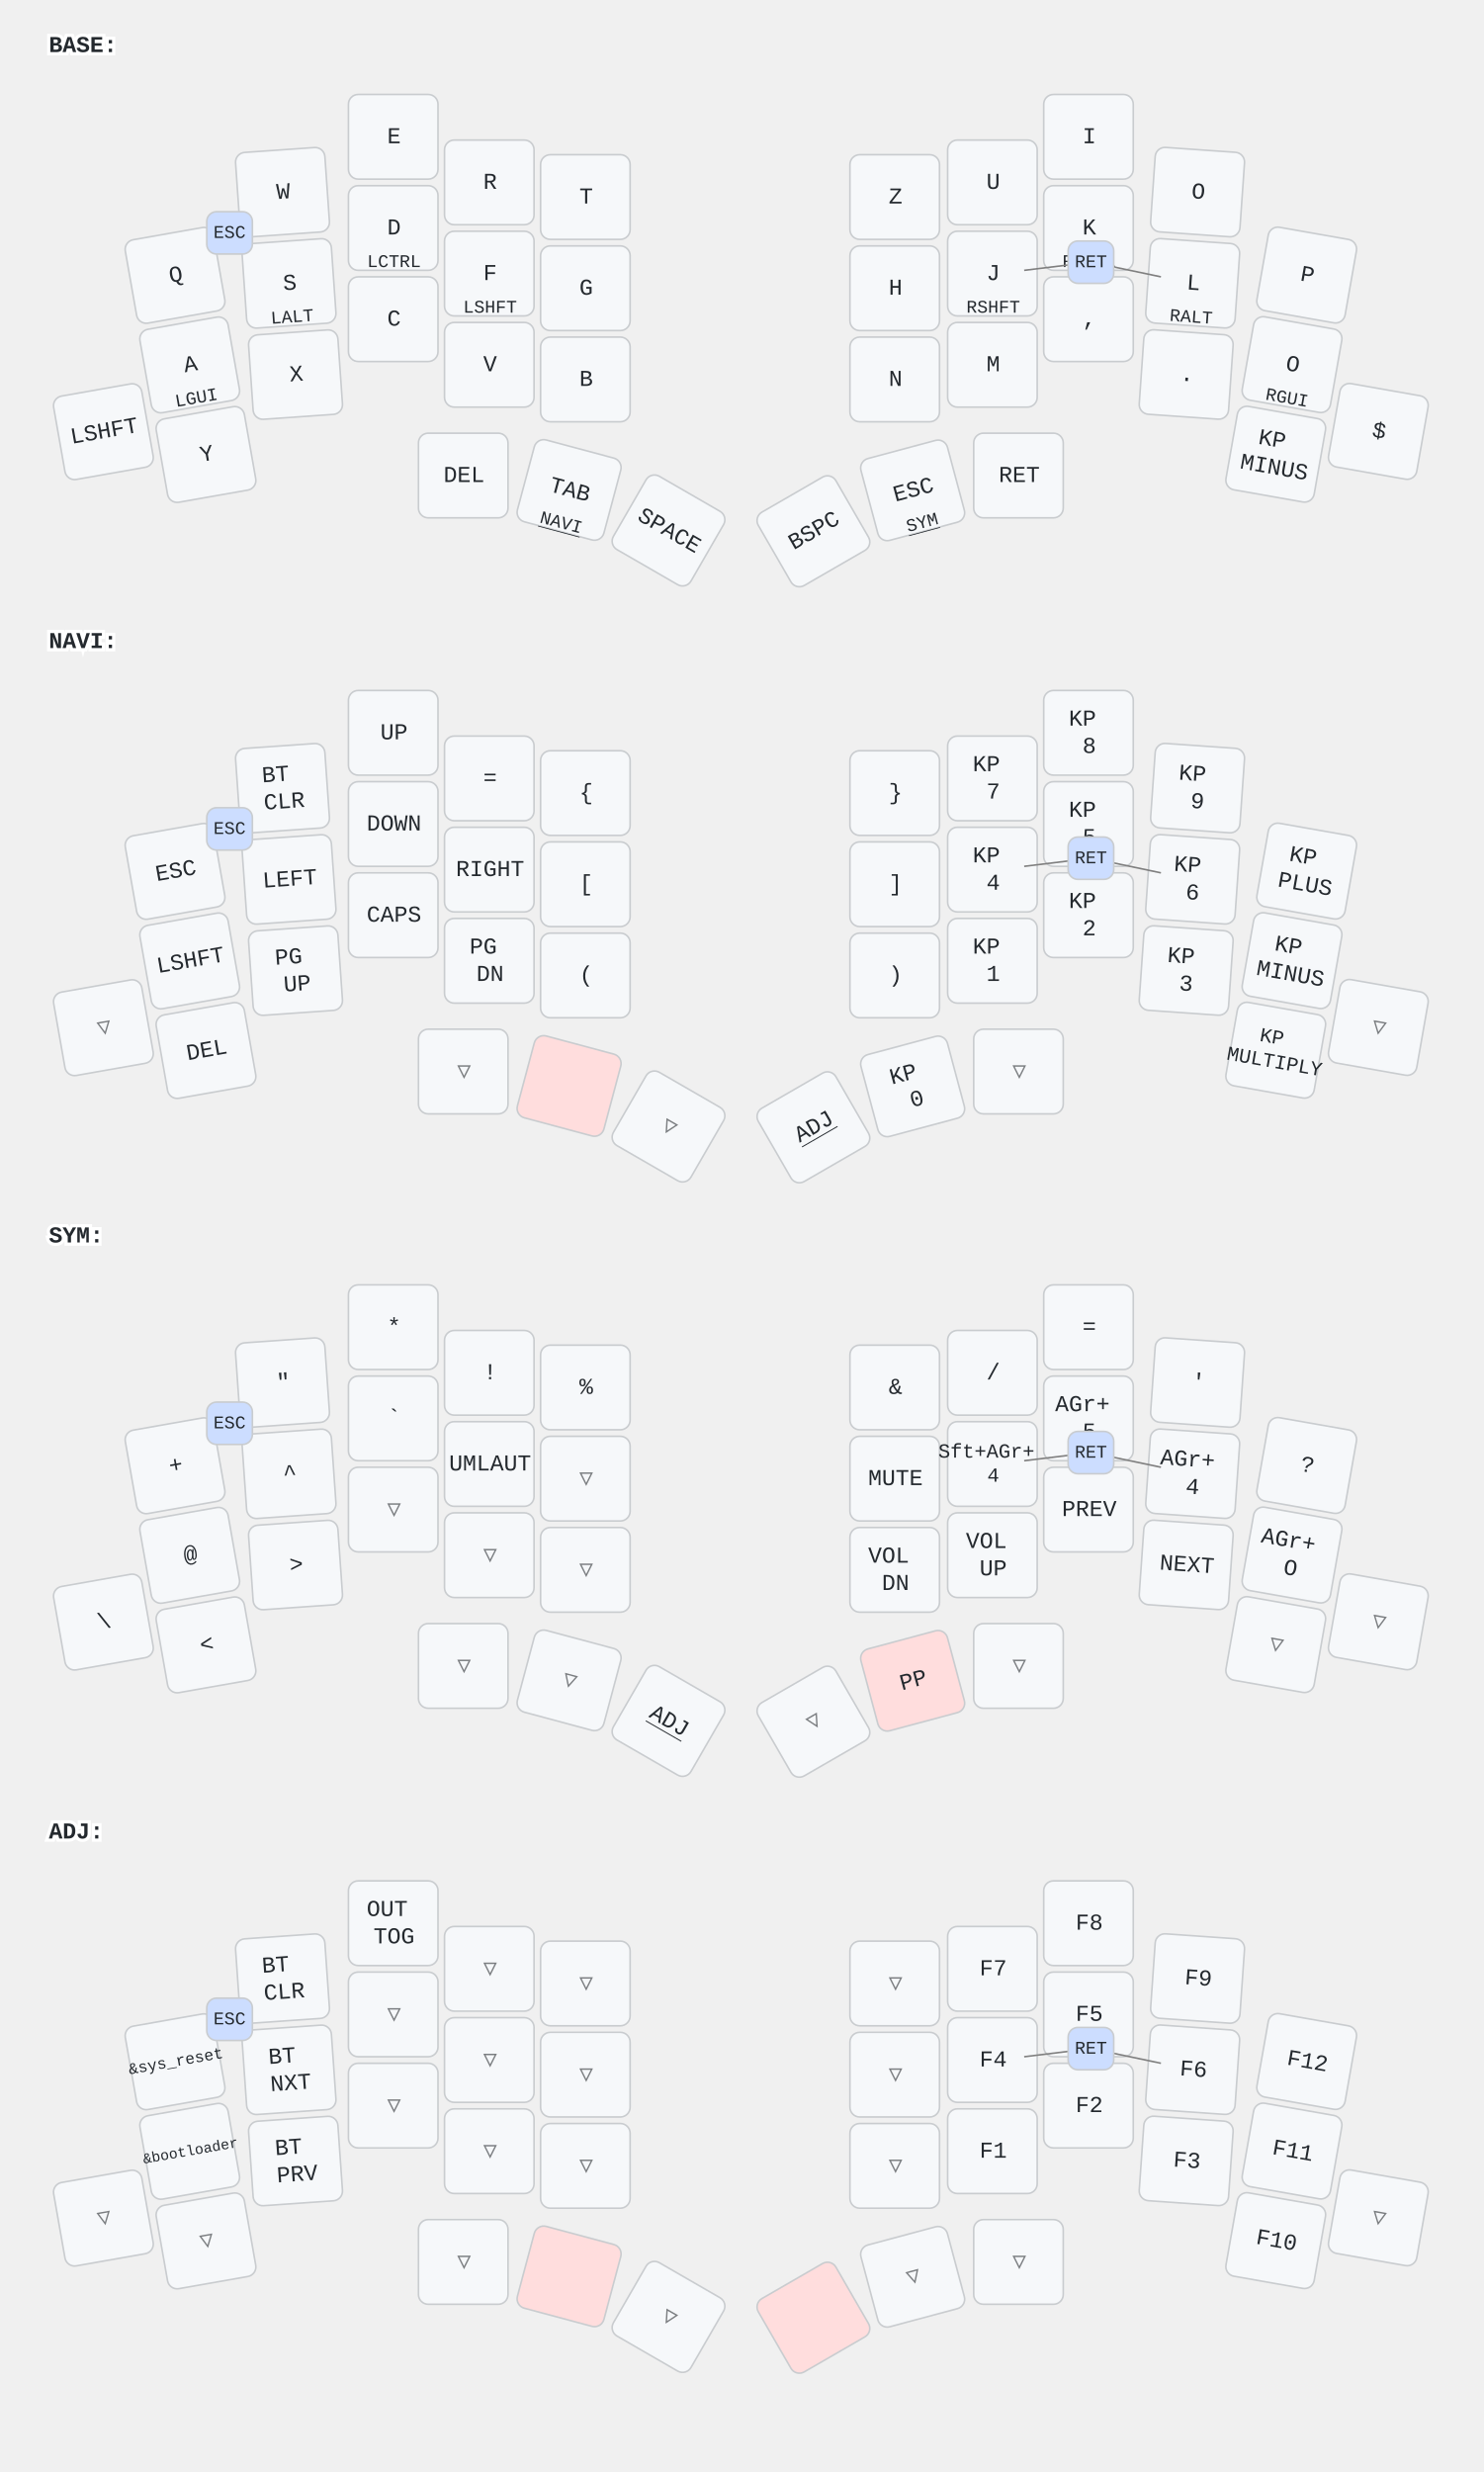
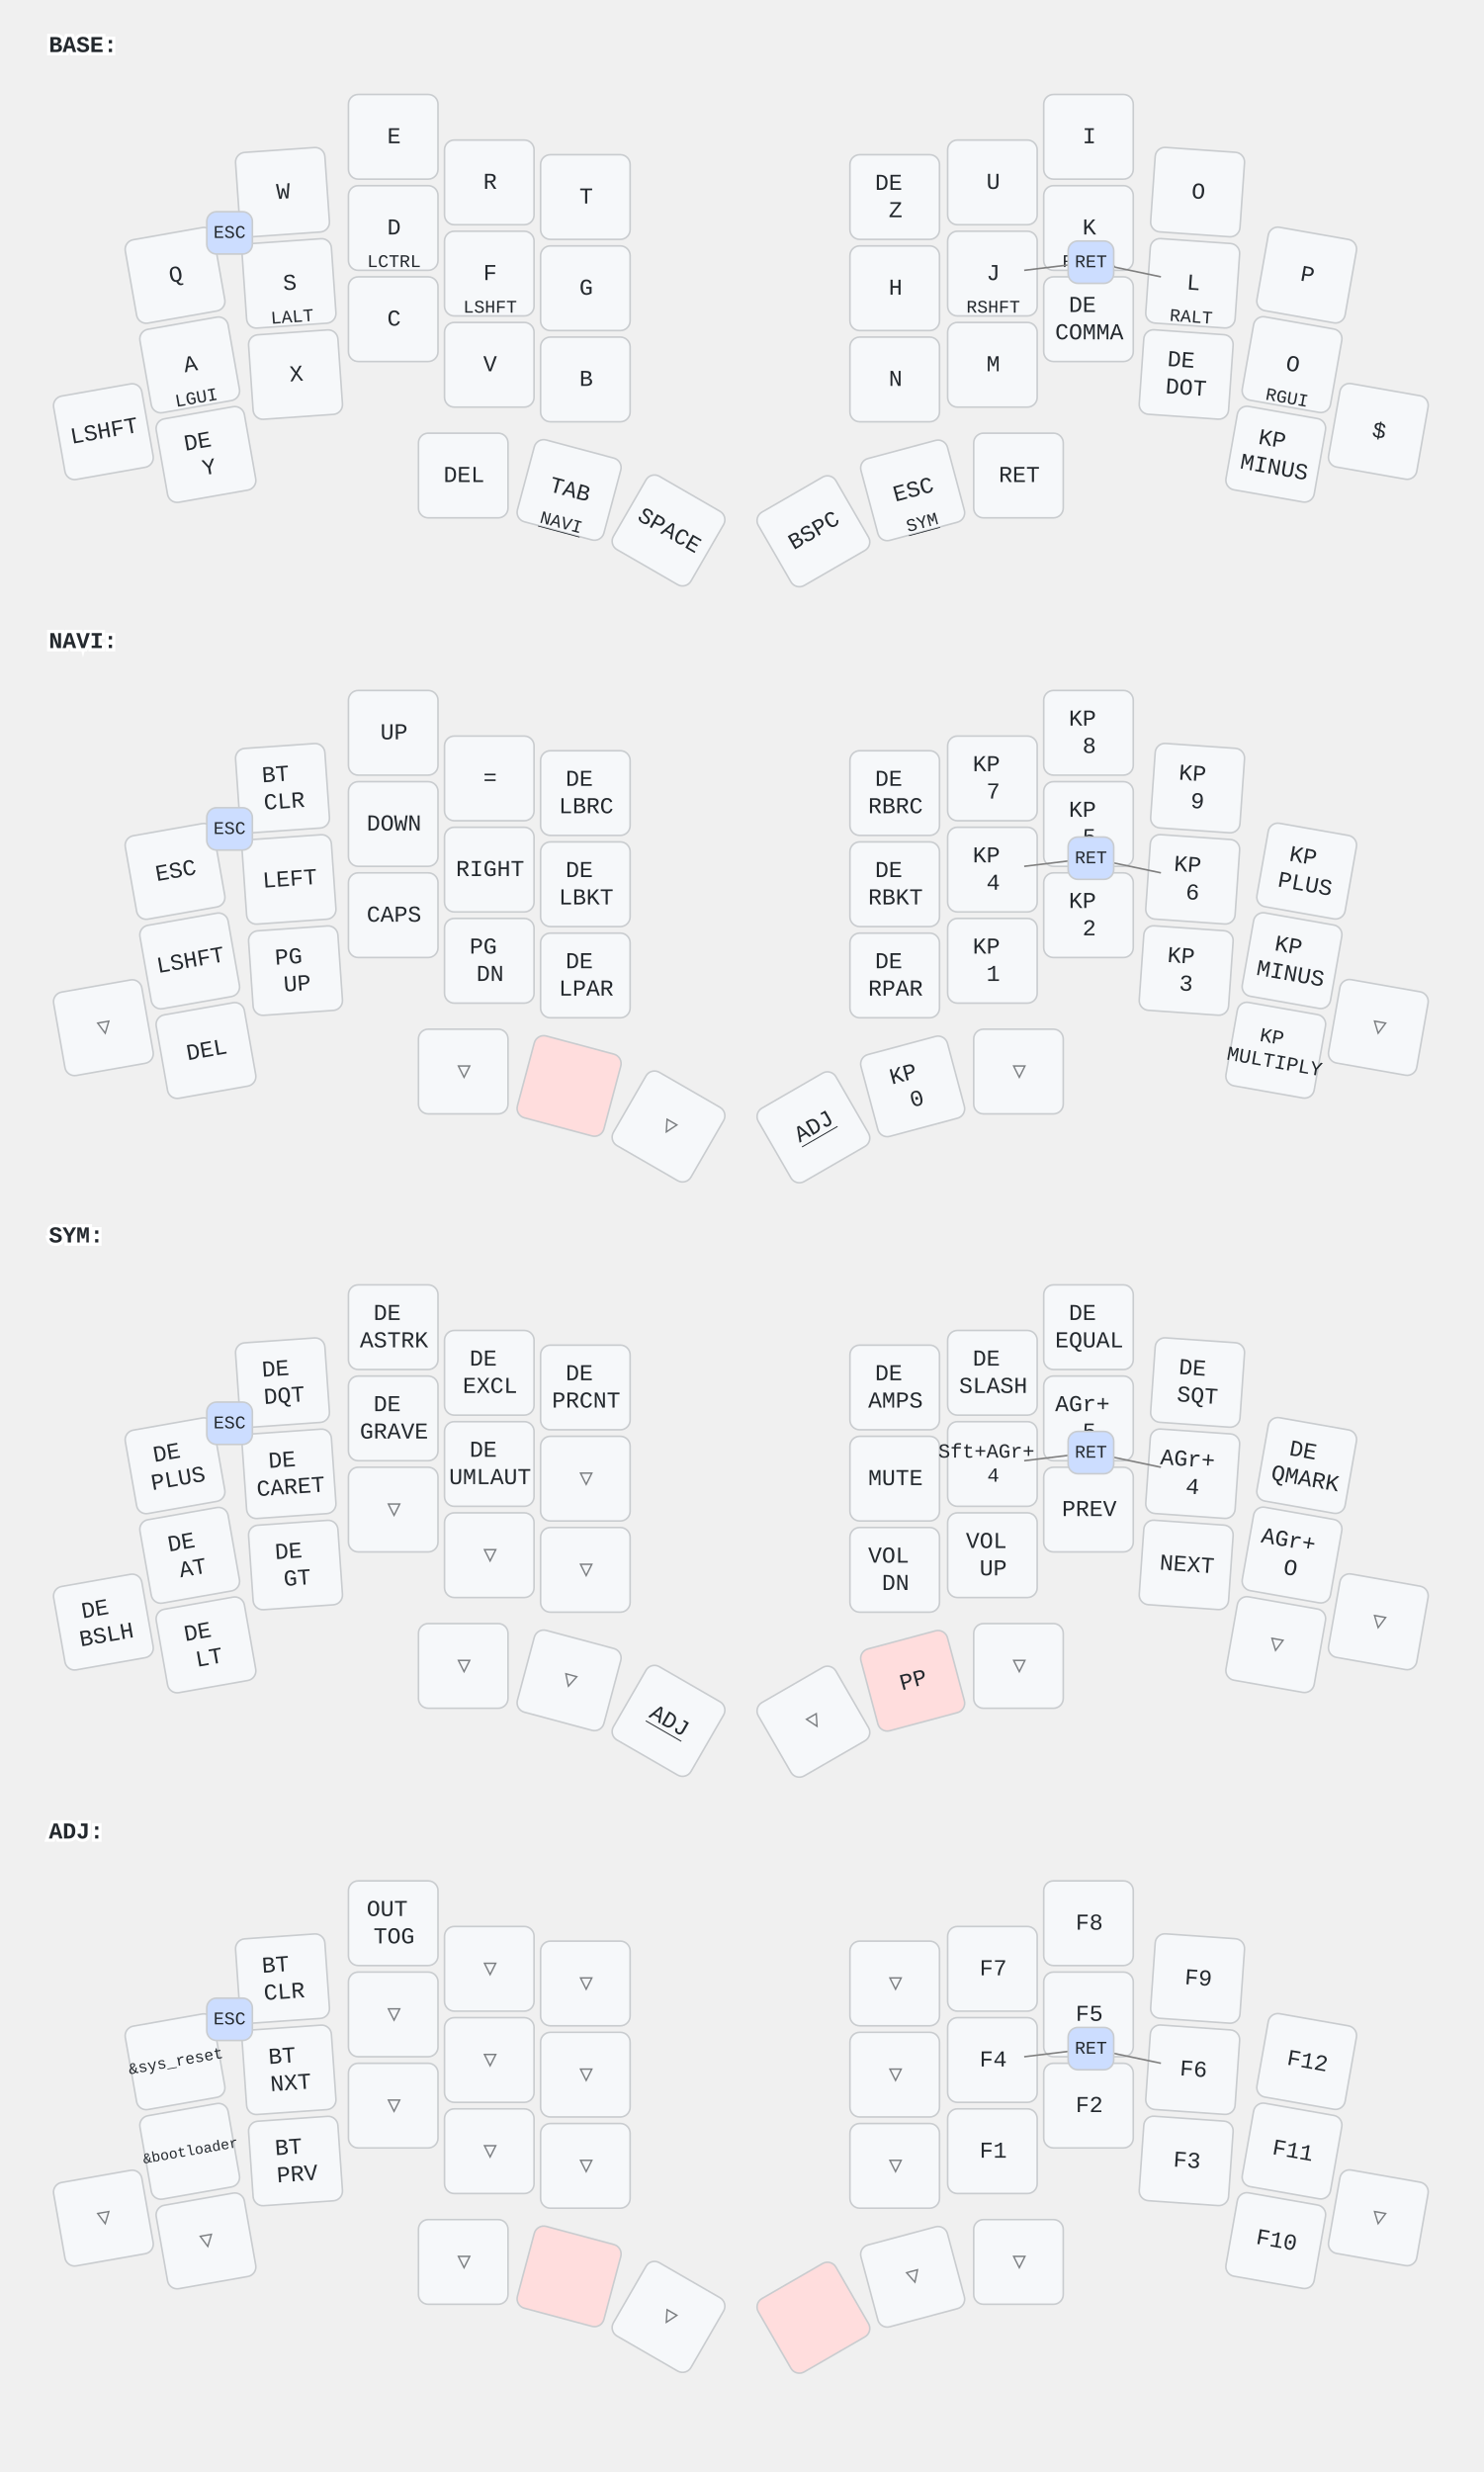
<svg xmlns="http://www.w3.org/2000/svg" width="911" height="1518" viewBox="0 0 911 1518" class="keymap">
  <style>/* inherit to force styles through use tags */
svg path {
    fill: inherit;
}

/* font and background color specifications */
svg.keymap {
    font-family: SFMono-Regular,Consolas,Liberation Mono,Menlo,monospace;
    font-size: 14px;
    font-kerning: normal;
    text-rendering: optimizeLegibility;
    fill: #24292e;
}

/* default key styling */
rect.key {
    fill: #f6f8fa;
}

rect.key, rect.combo {
    stroke: #c9cccf;
    stroke-width: 1;
}

/* default key side styling, only used is draw_key_sides is set */
rect.side {
    filter: brightness(90%);
}

/* color accent for combo boxes */
rect.combo, rect.combo-separate {
    fill: #cdf;
}

/* color accent for held keys */
rect.held, rect.combo.held {
    fill: #fdd;
}

/* color accent for ghost (optional) keys */
rect.ghost, rect.combo.ghost {
    stroke-dasharray: 4, 4;
    stroke-width: 2;
}

text {
    text-anchor: middle;
    dominant-baseline: middle;
}

/* styling for layer labels */
text.label {
    font-weight: bold;
    text-anchor: start;
    stroke: white;
    stroke-width: 4;
    paint-order: stroke;
}

/* styling for optional footer */
text.footer {
    text-anchor: end;
    dominant-baseline: auto;
    stroke: white;
    stroke-width: 4;
    paint-order: stroke;
}

/* styling for combo tap, and key hold/shifted label text */
text.combo, text.hold, text.shifted {
    font-size: 11px;
}

text.hold {
    text-anchor: middle;
    dominant-baseline: auto;
}

text.shifted {
    text-anchor: middle;
    dominant-baseline: hanging;
}

text.layer-activator {
    text-decoration: underline;
}

/* styling for hold/shifted label text in combo box */
text.combo.hold, text.combo.shifted {
    font-size: 8px;
}

/* lighter symbol for transparent keys */
text.trans {
    fill: #7b7e81;
}

/* styling for combo dendrons */
path.combo {
    stroke-width: 1;
    stroke: gray;
    fill: none;
}

/* Start Tabler Icons Cleanup */
/* cannot use height/width with glyphs */
.icon-tabler &gt; path {
    fill: inherit;
    stroke: inherit;
    stroke-width: 2;
}
/* hide tabler's default box */
.icon-tabler &gt; path[stroke="none"][fill="none"] {
    visibility: hidden;
}
/* End Tabler Icons Cleanup */
</style>
  <g transform="translate(30, 0)" class="layer-BASE">
    <text x="0" y="28" class="label" id="BASE">BASE:</text>
    <g transform="translate(0, 56)">
      <g transform="translate(78, 113) rotate(-10.0)" class="key keypos-0">
        <rect rx="6" ry="6" x="-28" y="-26" width="55" height="52" class="key" />
        <text x="0" y="0" class="key tap">Q</text>
      </g>
      <g transform="translate(144, 62) rotate(-4.0)" class="key keypos-1">
        <rect rx="6" ry="6" x="-28" y="-26" width="55" height="52" class="key" />
        <text x="0" y="0" class="key tap">W</text>
      </g>
      <g transform="translate(212, 28)" class="key keypos-2">
        <rect rx="6" ry="6" x="-28" y="-26" width="55" height="52" class="key" />
        <text x="0" y="0" class="key tap">E</text>
      </g>
      <g transform="translate(271, 56)" class="key keypos-3">
        <rect rx="6" ry="6" x="-28" y="-26" width="55" height="52" class="key" />
        <text x="0" y="0" class="key tap">R</text>
      </g>
      <g transform="translate(330, 65)" class="key keypos-4">
        <rect rx="6" ry="6" x="-28" y="-26" width="55" height="52" class="key" />
        <text x="0" y="0" class="key tap">T</text>
      </g>
      <g transform="translate(520, 65)" class="key keypos-5">
        <rect rx="6" ry="6" x="-28" y="-26" width="55" height="52" class="key" />
-         <text x="0" y="0" class="key tap">Z</text>
+         <text x="0" y="0" class="key tap">
+           <tspan x="0" dy="-0.6em">DE</tspan>
+           <tspan x="0" dy="1.2em">Z</tspan>
+         </text>
      </g>
      <g transform="translate(580, 56)" class="key keypos-6">
        <rect rx="6" ry="6" x="-28" y="-26" width="55" height="52" class="key" />
        <text x="0" y="0" class="key tap">U</text>
      </g>
      <g transform="translate(639, 28)" class="key keypos-7">
        <rect rx="6" ry="6" x="-28" y="-26" width="55" height="52" class="key" />
        <text x="0" y="0" class="key tap">I</text>
      </g>
      <g transform="translate(706, 62) rotate(4.0)" class="key keypos-8">
        <rect rx="6" ry="6" x="-28" y="-26" width="55" height="52" class="key" />
        <text x="0" y="0" class="key tap">O</text>
      </g>
      <g transform="translate(773, 113) rotate(10.0)" class="key keypos-9">
        <rect rx="6" ry="6" x="-28" y="-26" width="55" height="52" class="key" />
        <text x="0" y="0" class="key tap">P</text>
      </g>
      <g transform="translate(87, 168) rotate(-10.0)" class="key keypos-10">
        <rect rx="6" ry="6" x="-28" y="-26" width="55" height="52" class="key" />
        <text x="0" y="0" class="key tap">A</text>
        <text x="0" y="24" class="key hold">LGUI</text>
      </g>
      <g transform="translate(148, 118) rotate(-4.0)" class="key keypos-11">
        <rect rx="6" ry="6" x="-28" y="-26" width="55" height="52" class="key" />
        <text x="0" y="0" class="key tap">S</text>
        <text x="0" y="24" class="key hold">LALT</text>
      </g>
      <g transform="translate(212, 84)" class="key keypos-12">
        <rect rx="6" ry="6" x="-28" y="-26" width="55" height="52" class="key" />
        <text x="0" y="0" class="key tap">D</text>
        <text x="0" y="24" class="key hold">LCTRL</text>
      </g>
      <g transform="translate(271, 112)" class="key keypos-13">
        <rect rx="6" ry="6" x="-28" y="-26" width="55" height="52" class="key" />
        <text x="0" y="0" class="key tap">F</text>
        <text x="0" y="24" class="key hold">LSHFT</text>
      </g>
      <g transform="translate(330, 121)" class="key keypos-14">
        <rect rx="6" ry="6" x="-28" y="-26" width="55" height="52" class="key" />
        <text x="0" y="0" class="key tap">G</text>
      </g>
      <g transform="translate(520, 121)" class="key keypos-15">
        <rect rx="6" ry="6" x="-28" y="-26" width="55" height="52" class="key" />
        <text x="0" y="0" class="key tap">H</text>
      </g>
      <g transform="translate(580, 112)" class="key keypos-16">
        <rect rx="6" ry="6" x="-28" y="-26" width="55" height="52" class="key" />
        <text x="0" y="0" class="key tap">J</text>
        <text x="0" y="24" class="key hold">RSHFT</text>
      </g>
      <g transform="translate(639, 84)" class="key keypos-17">
        <rect rx="6" ry="6" x="-28" y="-26" width="55" height="52" class="key" />
        <text x="0" y="0" class="key tap">K</text>
        <text x="0" y="24" class="key hold">RCTRL</text>
      </g>
      <g transform="translate(703, 118) rotate(4.0)" class="key keypos-18">
        <rect rx="6" ry="6" x="-28" y="-26" width="55" height="52" class="key" />
        <text x="0" y="0" class="key tap">L</text>
        <text x="0" y="24" class="key hold">RALT</text>
      </g>
      <g transform="translate(764, 168) rotate(10.0)" class="key keypos-19">
        <rect rx="6" ry="6" x="-28" y="-26" width="55" height="52" class="key" />
        <text x="0" y="0" class="key tap">O</text>
        <text x="0" y="24" class="key hold">RGUI</text>
      </g>
      <g transform="translate(34, 209) rotate(-10.0)" class="key keypos-20">
        <rect rx="6" ry="6" x="-28" y="-26" width="55" height="52" class="key" />
        <text x="0" y="0" class="key tap">LSHFT</text>
      </g>
      <g transform="translate(97, 223) rotate(-10.0)" class="key keypos-21">
        <rect rx="6" ry="6" x="-28" y="-26" width="55" height="52" class="key" />
-         <text x="0" y="0" class="key tap">Y</text>
+         <text x="0" y="0" class="key tap">
+           <tspan x="0" dy="-0.6em">DE</tspan>
+           <tspan x="0" dy="1.2em">Y</tspan>
+         </text>
      </g>
      <g transform="translate(152, 174) rotate(-4.0)" class="key keypos-22">
        <rect rx="6" ry="6" x="-28" y="-26" width="55" height="52" class="key" />
        <text x="0" y="0" class="key tap">X</text>
      </g>
      <g transform="translate(212, 140)" class="key keypos-23">
        <rect rx="6" ry="6" x="-28" y="-26" width="55" height="52" class="key" />
        <text x="0" y="0" class="key tap">C</text>
      </g>
      <g transform="translate(271, 168)" class="key keypos-24">
        <rect rx="6" ry="6" x="-28" y="-26" width="55" height="52" class="key" />
        <text x="0" y="0" class="key tap">V</text>
      </g>
      <g transform="translate(330, 177)" class="key keypos-25">
        <rect rx="6" ry="6" x="-28" y="-26" width="55" height="52" class="key" />
        <text x="0" y="0" class="key tap">B</text>
      </g>
      <g transform="translate(520, 177)" class="key keypos-26">
        <rect rx="6" ry="6" x="-28" y="-26" width="55" height="52" class="key" />
        <text x="0" y="0" class="key tap">N</text>
      </g>
      <g transform="translate(580, 168)" class="key keypos-27">
        <rect rx="6" ry="6" x="-28" y="-26" width="55" height="52" class="key" />
        <text x="0" y="0" class="key tap">M</text>
      </g>
      <g transform="translate(639, 140)" class="key keypos-28">
        <rect rx="6" ry="6" x="-28" y="-26" width="55" height="52" class="key" />
-         <text x="0" y="0" class="key tap">,</text>
+         <text x="0" y="0" class="key tap">
+           <tspan x="0" dy="-0.6em">DE</tspan>
+           <tspan x="0" dy="1.2em">COMMA</tspan>
+         </text>
      </g>
      <g transform="translate(699, 174) rotate(4.0)" class="key keypos-29">
        <rect rx="6" ry="6" x="-28" y="-26" width="55" height="52" class="key" />
-         <text x="0" y="0" class="key tap">.</text>
+         <text x="0" y="0" class="key tap">
+           <tspan x="0" dy="-0.6em">DE</tspan>
+           <tspan x="0" dy="1.2em">DOT</tspan>
+         </text>
      </g>
      <g transform="translate(754, 223) rotate(10.0)" class="key keypos-30">
        <rect rx="6" ry="6" x="-28" y="-26" width="55" height="52" class="key" />
        <text x="0" y="0" class="key tap">
          <tspan x="0" dy="-0.6em">KP</tspan>
          <tspan x="0" dy="1.2em">MINUS</tspan>
        </text>
      </g>
      <g transform="translate(817, 209) rotate(10.0)" class="key keypos-31">
        <rect rx="6" ry="6" x="-28" y="-26" width="55" height="52" class="key" />
        <text x="0" y="0" class="key tap">$</text>
      </g>
      <g transform="translate(255, 236)" class="key keypos-32">
        <rect rx="6" ry="6" x="-28" y="-26" width="55" height="52" class="key" />
        <text x="0" y="0" class="key tap">DEL</text>
      </g>
      <g transform="translate(320, 245) rotate(15.0)" class="key keypos-33">
        <rect rx="6" ry="6" x="-28" y="-26" width="55" height="52" class="key" />
        <text x="0" y="0" class="key tap">TAB</text>
        <a href="#NAVI">
          <text x="0" y="24" class="key hold layer-activator">NAVI</text>
        </a>
      </g>
      <g transform="translate(381, 270) rotate(30.0)" class="key keypos-34">
        <rect rx="6" ry="6" x="-28" y="-26" width="55" height="52" class="key" />
        <text x="0" y="0" class="key tap">SPACE</text>
      </g>
      <g transform="translate(470, 270) rotate(-30.0)" class="key keypos-35">
        <rect rx="6" ry="6" x="-28" y="-26" width="55" height="52" class="key" />
        <text x="0" y="0" class="key tap">BSPC</text>
      </g>
      <g transform="translate(531, 245) rotate(-15.0)" class="key keypos-36">
        <rect rx="6" ry="6" x="-28" y="-26" width="55" height="52" class="key" />
        <text x="0" y="0" class="key tap">ESC</text>
        <a href="#SYM">
          <text x="0" y="24" class="key hold layer-activator">SYM</text>
        </a>
      </g>
      <g transform="translate(596, 236)" class="key keypos-37">
        <rect rx="6" ry="6" x="-28" y="-26" width="55" height="52" class="key" />
        <text x="0" y="0" class="key tap">RET</text>
      </g>
      <g class="combo combopos-0">
        <rect rx="6" ry="6" x="97" y="74" width="28" height="26" class="combo" />
        <text x="111" y="87" class="combo tap">ESC</text>
      </g>
      <g class="combo combopos-1">
        <path d="M640,105 l-41,5" class="combo" />
        <path d="M640,105 l43,9" class="combo" />
        <rect rx="6" ry="6" x="626" y="92" width="28" height="26" class="combo" />
        <text x="640" y="105" class="combo tap">RET</text>
      </g>
    </g>
  </g>
  <g transform="translate(30, 366)" class="layer-NAVI">
    <text x="0" y="28" class="label" id="NAVI">NAVI:</text>
    <g transform="translate(0, 56)">
      <g transform="translate(78, 113) rotate(-10.0)" class="key keypos-0">
        <rect rx="6" ry="6" x="-28" y="-26" width="55" height="52" class="key" />
        <text x="0" y="0" class="key tap">ESC</text>
      </g>
      <g transform="translate(144, 62) rotate(-4.0)" class="key keypos-1">
        <rect rx="6" ry="6" x="-28" y="-26" width="55" height="52" class="key" />
        <text x="0" y="0" class="key tap">
          <tspan x="0" dy="-0.6em">BT</tspan>
          <tspan x="0" dy="1.2em">CLR</tspan>
        </text>
      </g>
      <g transform="translate(212, 28)" class="key keypos-2">
        <rect rx="6" ry="6" x="-28" y="-26" width="55" height="52" class="key" />
        <text x="0" y="0" class="key tap">UP</text>
      </g>
      <g transform="translate(271, 56)" class="key keypos-3">
        <rect rx="6" ry="6" x="-28" y="-26" width="55" height="52" class="key" />
        <text x="0" y="0" class="key tap">=</text>
      </g>
      <g transform="translate(330, 65)" class="key keypos-4">
        <rect rx="6" ry="6" x="-28" y="-26" width="55" height="52" class="key" />
-         <text x="0" y="0" class="key tap">{</text>
+         <text x="0" y="0" class="key tap">
+           <tspan x="0" dy="-0.6em">DE</tspan>
+           <tspan x="0" dy="1.2em">LBRC</tspan>
+         </text>
      </g>
      <g transform="translate(520, 65)" class="key keypos-5">
        <rect rx="6" ry="6" x="-28" y="-26" width="55" height="52" class="key" />
-         <text x="0" y="0" class="key tap">}</text>
+         <text x="0" y="0" class="key tap">
+           <tspan x="0" dy="-0.6em">DE</tspan>
+           <tspan x="0" dy="1.2em">RBRC</tspan>
+         </text>
      </g>
      <g transform="translate(580, 56)" class="key keypos-6">
        <rect rx="6" ry="6" x="-28" y="-26" width="55" height="52" class="key" />
        <text x="0" y="0" class="key tap">
          <tspan x="0" dy="-0.6em">KP</tspan>
          <tspan x="0" dy="1.2em">7</tspan>
        </text>
      </g>
      <g transform="translate(639, 28)" class="key keypos-7">
        <rect rx="6" ry="6" x="-28" y="-26" width="55" height="52" class="key" />
        <text x="0" y="0" class="key tap">
          <tspan x="0" dy="-0.6em">KP</tspan>
          <tspan x="0" dy="1.2em">8</tspan>
        </text>
      </g>
      <g transform="translate(706, 62) rotate(4.0)" class="key keypos-8">
        <rect rx="6" ry="6" x="-28" y="-26" width="55" height="52" class="key" />
        <text x="0" y="0" class="key tap">
          <tspan x="0" dy="-0.6em">KP</tspan>
          <tspan x="0" dy="1.2em">9</tspan>
        </text>
      </g>
      <g transform="translate(773, 113) rotate(10.0)" class="key keypos-9">
        <rect rx="6" ry="6" x="-28" y="-26" width="55" height="52" class="key" />
        <text x="0" y="0" class="key tap">
          <tspan x="0" dy="-0.6em">KP</tspan>
          <tspan x="0" dy="1.2em">PLUS</tspan>
        </text>
      </g>
      <g transform="translate(87, 168) rotate(-10.0)" class="key keypos-10">
        <rect rx="6" ry="6" x="-28" y="-26" width="55" height="52" class="key" />
        <text x="0" y="0" class="key tap">LSHFT</text>
      </g>
      <g transform="translate(148, 118) rotate(-4.0)" class="key keypos-11">
        <rect rx="6" ry="6" x="-28" y="-26" width="55" height="52" class="key" />
        <text x="0" y="0" class="key tap">LEFT</text>
      </g>
      <g transform="translate(212, 84)" class="key keypos-12">
        <rect rx="6" ry="6" x="-28" y="-26" width="55" height="52" class="key" />
        <text x="0" y="0" class="key tap">DOWN</text>
      </g>
      <g transform="translate(271, 112)" class="key keypos-13">
        <rect rx="6" ry="6" x="-28" y="-26" width="55" height="52" class="key" />
        <text x="0" y="0" class="key tap">RIGHT</text>
      </g>
      <g transform="translate(330, 121)" class="key keypos-14">
        <rect rx="6" ry="6" x="-28" y="-26" width="55" height="52" class="key" />
-         <text x="0" y="0" class="key tap">[</text>
+         <text x="0" y="0" class="key tap">
+           <tspan x="0" dy="-0.6em">DE</tspan>
+           <tspan x="0" dy="1.2em">LBKT</tspan>
+         </text>
      </g>
      <g transform="translate(520, 121)" class="key keypos-15">
        <rect rx="6" ry="6" x="-28" y="-26" width="55" height="52" class="key" />
-         <text x="0" y="0" class="key tap">]</text>
+         <text x="0" y="0" class="key tap">
+           <tspan x="0" dy="-0.6em">DE</tspan>
+           <tspan x="0" dy="1.2em">RBKT</tspan>
+         </text>
      </g>
      <g transform="translate(580, 112)" class="key keypos-16">
        <rect rx="6" ry="6" x="-28" y="-26" width="55" height="52" class="key" />
        <text x="0" y="0" class="key tap">
          <tspan x="0" dy="-0.6em">KP</tspan>
          <tspan x="0" dy="1.2em">4</tspan>
        </text>
      </g>
      <g transform="translate(639, 84)" class="key keypos-17">
        <rect rx="6" ry="6" x="-28" y="-26" width="55" height="52" class="key" />
        <text x="0" y="0" class="key tap">
          <tspan x="0" dy="-0.6em">KP</tspan>
          <tspan x="0" dy="1.2em">5</tspan>
        </text>
      </g>
      <g transform="translate(703, 118) rotate(4.0)" class="key keypos-18">
        <rect rx="6" ry="6" x="-28" y="-26" width="55" height="52" class="key" />
        <text x="0" y="0" class="key tap">
          <tspan x="0" dy="-0.6em">KP</tspan>
          <tspan x="0" dy="1.2em">6</tspan>
        </text>
      </g>
      <g transform="translate(764, 168) rotate(10.0)" class="key keypos-19">
        <rect rx="6" ry="6" x="-28" y="-26" width="55" height="52" class="key" />
        <text x="0" y="0" class="key tap">
          <tspan x="0" dy="-0.6em">KP</tspan>
          <tspan x="0" dy="1.2em">MINUS</tspan>
        </text>
      </g>
      <g transform="translate(34, 209) rotate(-10.0)" class="key trans keypos-20">
        <rect rx="6" ry="6" x="-28" y="-26" width="55" height="52" class="key trans" />
        <text x="0" y="0" class="key trans tap">▽</text>
      </g>
      <g transform="translate(97, 223) rotate(-10.0)" class="key keypos-21">
        <rect rx="6" ry="6" x="-28" y="-26" width="55" height="52" class="key" />
        <text x="0" y="0" class="key tap">DEL</text>
      </g>
      <g transform="translate(152, 174) rotate(-4.0)" class="key keypos-22">
        <rect rx="6" ry="6" x="-28" y="-26" width="55" height="52" class="key" />
        <text x="0" y="0" class="key tap">
          <tspan x="0" dy="-0.6em">PG</tspan>
          <tspan x="0" dy="1.2em">UP</tspan>
        </text>
      </g>
      <g transform="translate(212, 140)" class="key keypos-23">
        <rect rx="6" ry="6" x="-28" y="-26" width="55" height="52" class="key" />
        <text x="0" y="0" class="key tap">CAPS</text>
      </g>
      <g transform="translate(271, 168)" class="key keypos-24">
        <rect rx="6" ry="6" x="-28" y="-26" width="55" height="52" class="key" />
        <text x="0" y="0" class="key tap">
          <tspan x="0" dy="-0.6em">PG</tspan>
          <tspan x="0" dy="1.2em">DN</tspan>
        </text>
      </g>
      <g transform="translate(330, 177)" class="key keypos-25">
        <rect rx="6" ry="6" x="-28" y="-26" width="55" height="52" class="key" />
-         <text x="0" y="0" class="key tap">(</text>
+         <text x="0" y="0" class="key tap">
+           <tspan x="0" dy="-0.6em">DE</tspan>
+           <tspan x="0" dy="1.2em">LPAR</tspan>
+         </text>
      </g>
      <g transform="translate(520, 177)" class="key keypos-26">
        <rect rx="6" ry="6" x="-28" y="-26" width="55" height="52" class="key" />
-         <text x="0" y="0" class="key tap">)</text>
+         <text x="0" y="0" class="key tap">
+           <tspan x="0" dy="-0.6em">DE</tspan>
+           <tspan x="0" dy="1.2em">RPAR</tspan>
+         </text>
      </g>
      <g transform="translate(580, 168)" class="key keypos-27">
        <rect rx="6" ry="6" x="-28" y="-26" width="55" height="52" class="key" />
        <text x="0" y="0" class="key tap">
          <tspan x="0" dy="-0.6em">KP</tspan>
          <tspan x="0" dy="1.2em">1</tspan>
        </text>
      </g>
      <g transform="translate(639, 140)" class="key keypos-28">
        <rect rx="6" ry="6" x="-28" y="-26" width="55" height="52" class="key" />
        <text x="0" y="0" class="key tap">
          <tspan x="0" dy="-0.6em">KP</tspan>
          <tspan x="0" dy="1.2em">2</tspan>
        </text>
      </g>
      <g transform="translate(699, 174) rotate(4.0)" class="key keypos-29">
        <rect rx="6" ry="6" x="-28" y="-26" width="55" height="52" class="key" />
        <text x="0" y="0" class="key tap">
          <tspan x="0" dy="-0.6em">KP</tspan>
          <tspan x="0" dy="1.2em">3</tspan>
        </text>
      </g>
      <g transform="translate(754, 223) rotate(10.0)" class="key keypos-30">
        <rect rx="6" ry="6" x="-28" y="-26" width="55" height="52" class="key" />
        <text x="0" y="0" class="key tap">
          <tspan x="0" dy="-0.6em" style="font-size: 88%">KP</tspan>
          <tspan x="0" dy="1.2em" style="font-size: 88%">MULTIPLY</tspan>
        </text>
      </g>
      <g transform="translate(817, 209) rotate(10.0)" class="key trans keypos-31">
        <rect rx="6" ry="6" x="-28" y="-26" width="55" height="52" class="key trans" />
        <text x="0" y="0" class="key trans tap">▽</text>
      </g>
      <g transform="translate(255, 236)" class="key trans keypos-32">
        <rect rx="6" ry="6" x="-28" y="-26" width="55" height="52" class="key trans" />
        <text x="0" y="0" class="key trans tap">▽</text>
      </g>
      <g transform="translate(320, 245) rotate(15.0)" class="key held keypos-33">
        <rect rx="6" ry="6" x="-28" y="-26" width="55" height="52" class="key held" />
      </g>
      <g transform="translate(381, 270) rotate(30.0)" class="key trans keypos-34">
        <rect rx="6" ry="6" x="-28" y="-26" width="55" height="52" class="key trans" />
        <text x="0" y="0" class="key trans tap">▽</text>
      </g>
      <g transform="translate(470, 270) rotate(-30.0)" class="key keypos-35">
        <rect rx="6" ry="6" x="-28" y="-26" width="55" height="52" class="key" />
        <a href="#ADJ">
          <text x="0" y="0" class="key tap layer-activator">ADJ</text>
        </a>
      </g>
      <g transform="translate(531, 245) rotate(-15.0)" class="key keypos-36">
        <rect rx="6" ry="6" x="-28" y="-26" width="55" height="52" class="key" />
        <text x="0" y="0" class="key tap">
          <tspan x="0" dy="-0.6em">KP</tspan>
          <tspan x="0" dy="1.2em">0</tspan>
        </text>
      </g>
      <g transform="translate(596, 236)" class="key trans keypos-37">
        <rect rx="6" ry="6" x="-28" y="-26" width="55" height="52" class="key trans" />
        <text x="0" y="0" class="key trans tap">▽</text>
      </g>
      <g class="combo combopos-0">
        <rect rx="6" ry="6" x="97" y="74" width="28" height="26" class="combo" />
        <text x="111" y="87" class="combo tap">ESC</text>
      </g>
      <g class="combo combopos-1">
        <path d="M640,105 l-41,5" class="combo" />
        <path d="M640,105 l43,9" class="combo" />
        <rect rx="6" ry="6" x="626" y="92" width="28" height="26" class="combo" />
        <text x="640" y="105" class="combo tap">RET</text>
      </g>
    </g>
  </g>
  <g transform="translate(30, 731)" class="layer-SYM">
    <text x="0" y="28" class="label" id="SYM">SYM:</text>
    <g transform="translate(0, 56)">
      <g transform="translate(78, 113) rotate(-10.0)" class="key keypos-0">
        <rect rx="6" ry="6" x="-28" y="-26" width="55" height="52" class="key" />
-         <text x="0" y="0" class="key tap">+</text>
+         <text x="0" y="0" class="key tap">
+           <tspan x="0" dy="-0.6em">DE</tspan>
+           <tspan x="0" dy="1.2em">PLUS</tspan>
+         </text>
      </g>
      <g transform="translate(144, 62) rotate(-4.0)" class="key keypos-1">
        <rect rx="6" ry="6" x="-28" y="-26" width="55" height="52" class="key" />
-         <text x="0" y="0" class="key tap">"</text>
+         <text x="0" y="0" class="key tap">
+           <tspan x="0" dy="-0.6em">DE</tspan>
+           <tspan x="0" dy="1.2em">DQT</tspan>
+         </text>
      </g>
      <g transform="translate(212, 28)" class="key keypos-2">
        <rect rx="6" ry="6" x="-28" y="-26" width="55" height="52" class="key" />
-         <text x="0" y="0" class="key tap">*</text>
+         <text x="0" y="0" class="key tap">
+           <tspan x="0" dy="-0.6em">DE</tspan>
+           <tspan x="0" dy="1.2em">ASTRK</tspan>
+         </text>
      </g>
      <g transform="translate(271, 56)" class="key keypos-3">
        <rect rx="6" ry="6" x="-28" y="-26" width="55" height="52" class="key" />
-         <text x="0" y="0" class="key tap">!</text>
+         <text x="0" y="0" class="key tap">
+           <tspan x="0" dy="-0.6em">DE</tspan>
+           <tspan x="0" dy="1.2em">EXCL</tspan>
+         </text>
      </g>
      <g transform="translate(330, 65)" class="key keypos-4">
        <rect rx="6" ry="6" x="-28" y="-26" width="55" height="52" class="key" />
-         <text x="0" y="0" class="key tap">%</text>
+         <text x="0" y="0" class="key tap">
+           <tspan x="0" dy="-0.6em">DE</tspan>
+           <tspan x="0" dy="1.2em">PRCNT</tspan>
+         </text>
      </g>
      <g transform="translate(520, 65)" class="key keypos-5">
        <rect rx="6" ry="6" x="-28" y="-26" width="55" height="52" class="key" />
-         <text x="0" y="0" class="key tap">&amp;</text>
+         <text x="0" y="0" class="key tap">
+           <tspan x="0" dy="-0.6em">DE</tspan>
+           <tspan x="0" dy="1.2em">AMPS</tspan>
+         </text>
      </g>
      <g transform="translate(580, 56)" class="key keypos-6">
        <rect rx="6" ry="6" x="-28" y="-26" width="55" height="52" class="key" />
-         <text x="0" y="0" class="key tap">/</text>
+         <text x="0" y="0" class="key tap">
+           <tspan x="0" dy="-0.6em">DE</tspan>
+           <tspan x="0" dy="1.2em">SLASH</tspan>
+         </text>
      </g>
      <g transform="translate(639, 28)" class="key keypos-7">
        <rect rx="6" ry="6" x="-28" y="-26" width="55" height="52" class="key" />
-         <text x="0" y="0" class="key tap">=</text>
+         <text x="0" y="0" class="key tap">
+           <tspan x="0" dy="-0.6em">DE</tspan>
+           <tspan x="0" dy="1.2em">EQUAL</tspan>
+         </text>
      </g>
      <g transform="translate(706, 62) rotate(4.0)" class="key keypos-8">
        <rect rx="6" ry="6" x="-28" y="-26" width="55" height="52" class="key" />
-         <text x="0" y="0" class="key tap">'</text>
+         <text x="0" y="0" class="key tap">
+           <tspan x="0" dy="-0.6em">DE</tspan>
+           <tspan x="0" dy="1.2em">SQT</tspan>
+         </text>
      </g>
      <g transform="translate(773, 113) rotate(10.0)" class="key keypos-9">
        <rect rx="6" ry="6" x="-28" y="-26" width="55" height="52" class="key" />
-         <text x="0" y="0" class="key tap">?</text>
+         <text x="0" y="0" class="key tap">
+           <tspan x="0" dy="-0.6em">DE</tspan>
+           <tspan x="0" dy="1.2em">QMARK</tspan>
+         </text>
      </g>
      <g transform="translate(87, 168) rotate(-10.0)" class="key keypos-10">
        <rect rx="6" ry="6" x="-28" y="-26" width="55" height="52" class="key" />
-         <text x="0" y="0" class="key tap">@</text>
+         <text x="0" y="0" class="key tap">
+           <tspan x="0" dy="-0.6em">DE</tspan>
+           <tspan x="0" dy="1.2em">AT</tspan>
+         </text>
      </g>
      <g transform="translate(148, 118) rotate(-4.0)" class="key keypos-11">
        <rect rx="6" ry="6" x="-28" y="-26" width="55" height="52" class="key" />
-         <text x="0" y="0" class="key tap">^</text>
+         <text x="0" y="0" class="key tap">
+           <tspan x="0" dy="-0.6em">DE</tspan>
+           <tspan x="0" dy="1.2em">CARET</tspan>
+         </text>
      </g>
      <g transform="translate(212, 84)" class="key keypos-12">
        <rect rx="6" ry="6" x="-28" y="-26" width="55" height="52" class="key" />
-         <text x="0" y="0" class="key tap">`</text>
+         <text x="0" y="0" class="key tap">
+           <tspan x="0" dy="-0.6em">DE</tspan>
+           <tspan x="0" dy="1.2em">GRAVE</tspan>
+         </text>
      </g>
      <g transform="translate(271, 112)" class="key keypos-13">
        <rect rx="6" ry="6" x="-28" y="-26" width="55" height="52" class="key" />
-         <text x="0" y="0" class="key tap">UMLAUT</text>
+         <text x="0" y="0" class="key tap">
+           <tspan x="0" dy="-0.6em">DE</tspan>
+           <tspan x="0" dy="1.2em">UMLAUT</tspan>
+         </text>
      </g>
      <g transform="translate(330, 121)" class="key trans keypos-14">
        <rect rx="6" ry="6" x="-28" y="-26" width="55" height="52" class="key trans" />
        <text x="0" y="0" class="key trans tap">▽</text>
      </g>
      <g transform="translate(520, 121)" class="key keypos-15">
        <rect rx="6" ry="6" x="-28" y="-26" width="55" height="52" class="key" />
        <text x="0" y="0" class="key tap">MUTE</text>
      </g>
      <g transform="translate(580, 112)" class="key keypos-16">
        <rect rx="6" ry="6" x="-28" y="-26" width="55" height="52" class="key" />
        <text x="0" y="0" class="key tap">
          <tspan x="0" dy="-0.6em" style="font-size: 88%">Sft+AGr+</tspan>
          <tspan x="0" dy="1.2em" style="font-size: 88%">4</tspan>
        </text>
      </g>
      <g transform="translate(639, 84)" class="key keypos-17">
        <rect rx="6" ry="6" x="-28" y="-26" width="55" height="52" class="key" />
        <text x="0" y="0" class="key tap">
          <tspan x="0" dy="-0.6em">AGr+</tspan>
          <tspan x="0" dy="1.2em">5</tspan>
        </text>
      </g>
      <g transform="translate(703, 118) rotate(4.0)" class="key keypos-18">
        <rect rx="6" ry="6" x="-28" y="-26" width="55" height="52" class="key" />
        <text x="0" y="0" class="key tap">
          <tspan x="0" dy="-0.6em">AGr+</tspan>
          <tspan x="0" dy="1.2em">4</tspan>
        </text>
      </g>
      <g transform="translate(764, 168) rotate(10.0)" class="key keypos-19">
        <rect rx="6" ry="6" x="-28" y="-26" width="55" height="52" class="key" />
        <text x="0" y="0" class="key tap">
          <tspan x="0" dy="-0.6em">AGr+</tspan>
          <tspan x="0" dy="1.2em">O</tspan>
        </text>
      </g>
      <g transform="translate(34, 209) rotate(-10.0)" class="key keypos-20">
        <rect rx="6" ry="6" x="-28" y="-26" width="55" height="52" class="key" />
-         <text x="0" y="0" class="key tap">\</text>
+         <text x="0" y="0" class="key tap">
+           <tspan x="0" dy="-0.6em">DE</tspan>
+           <tspan x="0" dy="1.2em">BSLH</tspan>
+         </text>
      </g>
      <g transform="translate(97, 223) rotate(-10.0)" class="key keypos-21">
        <rect rx="6" ry="6" x="-28" y="-26" width="55" height="52" class="key" />
-         <text x="0" y="0" class="key tap">&lt;</text>
+         <text x="0" y="0" class="key tap">
+           <tspan x="0" dy="-0.6em">DE</tspan>
+           <tspan x="0" dy="1.2em">LT</tspan>
+         </text>
      </g>
      <g transform="translate(152, 174) rotate(-4.0)" class="key keypos-22">
        <rect rx="6" ry="6" x="-28" y="-26" width="55" height="52" class="key" />
-         <text x="0" y="0" class="key tap">&gt;</text>
+         <text x="0" y="0" class="key tap">
+           <tspan x="0" dy="-0.6em">DE</tspan>
+           <tspan x="0" dy="1.2em">GT</tspan>
+         </text>
      </g>
      <g transform="translate(212, 140)" class="key trans keypos-23">
        <rect rx="6" ry="6" x="-28" y="-26" width="55" height="52" class="key trans" />
        <text x="0" y="0" class="key trans tap">▽</text>
      </g>
      <g transform="translate(271, 168)" class="key trans keypos-24">
        <rect rx="6" ry="6" x="-28" y="-26" width="55" height="52" class="key trans" />
        <text x="0" y="0" class="key trans tap">▽</text>
      </g>
      <g transform="translate(330, 177)" class="key trans keypos-25">
        <rect rx="6" ry="6" x="-28" y="-26" width="55" height="52" class="key trans" />
        <text x="0" y="0" class="key trans tap">▽</text>
      </g>
      <g transform="translate(520, 177)" class="key keypos-26">
        <rect rx="6" ry="6" x="-28" y="-26" width="55" height="52" class="key" />
        <text x="0" y="0" class="key tap">
          <tspan x="0" dy="-0.6em">VOL</tspan>
          <tspan x="0" dy="1.2em">DN</tspan>
        </text>
      </g>
      <g transform="translate(580, 168)" class="key keypos-27">
        <rect rx="6" ry="6" x="-28" y="-26" width="55" height="52" class="key" />
        <text x="0" y="0" class="key tap">
          <tspan x="0" dy="-0.6em">VOL</tspan>
          <tspan x="0" dy="1.2em">UP</tspan>
        </text>
      </g>
      <g transform="translate(639, 140)" class="key keypos-28">
        <rect rx="6" ry="6" x="-28" y="-26" width="55" height="52" class="key" />
        <text x="0" y="0" class="key tap">PREV</text>
      </g>
      <g transform="translate(699, 174) rotate(4.0)" class="key keypos-29">
        <rect rx="6" ry="6" x="-28" y="-26" width="55" height="52" class="key" />
        <text x="0" y="0" class="key tap">NEXT</text>
      </g>
      <g transform="translate(754, 223) rotate(10.0)" class="key trans keypos-30">
        <rect rx="6" ry="6" x="-28" y="-26" width="55" height="52" class="key trans" />
        <text x="0" y="0" class="key trans tap">▽</text>
      </g>
      <g transform="translate(817, 209) rotate(10.0)" class="key trans keypos-31">
        <rect rx="6" ry="6" x="-28" y="-26" width="55" height="52" class="key trans" />
        <text x="0" y="0" class="key trans tap">▽</text>
      </g>
      <g transform="translate(255, 236)" class="key trans keypos-32">
        <rect rx="6" ry="6" x="-28" y="-26" width="55" height="52" class="key trans" />
        <text x="0" y="0" class="key trans tap">▽</text>
      </g>
      <g transform="translate(320, 245) rotate(15.0)" class="key trans keypos-33">
        <rect rx="6" ry="6" x="-28" y="-26" width="55" height="52" class="key trans" />
        <text x="0" y="0" class="key trans tap">▽</text>
      </g>
      <g transform="translate(381, 270) rotate(30.0)" class="key keypos-34">
        <rect rx="6" ry="6" x="-28" y="-26" width="55" height="52" class="key" />
        <a href="#ADJ">
          <text x="0" y="0" class="key tap layer-activator">ADJ</text>
        </a>
      </g>
      <g transform="translate(470, 270) rotate(-30.0)" class="key trans keypos-35">
        <rect rx="6" ry="6" x="-28" y="-26" width="55" height="52" class="key trans" />
        <text x="0" y="0" class="key trans tap">▽</text>
      </g>
      <g transform="translate(531, 245) rotate(-15.0)" class="key held keypos-36">
        <rect rx="6" ry="6" x="-28" y="-26" width="55" height="52" class="key held" />
        <text x="0" y="0" class="key held tap">PP</text>
      </g>
      <g transform="translate(596, 236)" class="key trans keypos-37">
        <rect rx="6" ry="6" x="-28" y="-26" width="55" height="52" class="key trans" />
        <text x="0" y="0" class="key trans tap">▽</text>
      </g>
      <g class="combo combopos-0">
        <rect rx="6" ry="6" x="97" y="74" width="28" height="26" class="combo" />
        <text x="111" y="87" class="combo tap">ESC</text>
      </g>
      <g class="combo combopos-1">
        <path d="M640,105 l-41,5" class="combo" />
        <path d="M640,105 l43,9" class="combo" />
        <rect rx="6" ry="6" x="626" y="92" width="28" height="26" class="combo" />
        <text x="640" y="105" class="combo tap">RET</text>
      </g>
    </g>
  </g>
  <g transform="translate(30, 1097)" class="layer-ADJ">
    <text x="0" y="28" class="label" id="ADJ">ADJ:</text>
    <g transform="translate(0, 56)">
      <g transform="translate(78, 113) rotate(-10.0)" class="key keypos-0">
        <rect rx="6" ry="6" x="-28" y="-26" width="55" height="52" class="key" />
        <text x="0" y="0" class="key tap">
          <tspan style="font-size: 70%">&amp;sys_reset</tspan>
        </text>
      </g>
      <g transform="translate(144, 62) rotate(-4.0)" class="key keypos-1">
        <rect rx="6" ry="6" x="-28" y="-26" width="55" height="52" class="key" />
        <text x="0" y="0" class="key tap">
          <tspan x="0" dy="-0.6em">BT</tspan>
          <tspan x="0" dy="1.2em">CLR</tspan>
        </text>
      </g>
      <g transform="translate(212, 28)" class="key keypos-2">
        <rect rx="6" ry="6" x="-28" y="-26" width="55" height="52" class="key" />
        <text x="0" y="0" class="key tap">
          <tspan x="0" dy="-0.6em">OUT</tspan>
          <tspan x="0" dy="1.2em">TOG</tspan>
        </text>
      </g>
      <g transform="translate(271, 56)" class="key trans keypos-3">
        <rect rx="6" ry="6" x="-28" y="-26" width="55" height="52" class="key trans" />
        <text x="0" y="0" class="key trans tap">▽</text>
      </g>
      <g transform="translate(330, 65)" class="key trans keypos-4">
        <rect rx="6" ry="6" x="-28" y="-26" width="55" height="52" class="key trans" />
        <text x="0" y="0" class="key trans tap">▽</text>
      </g>
      <g transform="translate(520, 65)" class="key trans keypos-5">
        <rect rx="6" ry="6" x="-28" y="-26" width="55" height="52" class="key trans" />
        <text x="0" y="0" class="key trans tap">▽</text>
      </g>
      <g transform="translate(580, 56)" class="key keypos-6">
        <rect rx="6" ry="6" x="-28" y="-26" width="55" height="52" class="key" />
        <text x="0" y="0" class="key tap">F7</text>
      </g>
      <g transform="translate(639, 28)" class="key keypos-7">
        <rect rx="6" ry="6" x="-28" y="-26" width="55" height="52" class="key" />
        <text x="0" y="0" class="key tap">F8</text>
      </g>
      <g transform="translate(706, 62) rotate(4.0)" class="key keypos-8">
        <rect rx="6" ry="6" x="-28" y="-26" width="55" height="52" class="key" />
        <text x="0" y="0" class="key tap">F9</text>
      </g>
      <g transform="translate(773, 113) rotate(10.0)" class="key keypos-9">
        <rect rx="6" ry="6" x="-28" y="-26" width="55" height="52" class="key" />
        <text x="0" y="0" class="key tap">F12</text>
      </g>
      <g transform="translate(87, 168) rotate(-10.0)" class="key keypos-10">
        <rect rx="6" ry="6" x="-28" y="-26" width="55" height="52" class="key" />
        <text x="0" y="0" class="key tap">
          <tspan style="font-size: 64%">&amp;bootloader</tspan>
        </text>
      </g>
      <g transform="translate(148, 118) rotate(-4.0)" class="key keypos-11">
        <rect rx="6" ry="6" x="-28" y="-26" width="55" height="52" class="key" />
        <text x="0" y="0" class="key tap">
          <tspan x="0" dy="-0.6em">BT</tspan>
          <tspan x="0" dy="1.2em">NXT</tspan>
        </text>
      </g>
      <g transform="translate(212, 84)" class="key trans keypos-12">
        <rect rx="6" ry="6" x="-28" y="-26" width="55" height="52" class="key trans" />
        <text x="0" y="0" class="key trans tap">▽</text>
      </g>
      <g transform="translate(271, 112)" class="key trans keypos-13">
        <rect rx="6" ry="6" x="-28" y="-26" width="55" height="52" class="key trans" />
        <text x="0" y="0" class="key trans tap">▽</text>
      </g>
      <g transform="translate(330, 121)" class="key trans keypos-14">
        <rect rx="6" ry="6" x="-28" y="-26" width="55" height="52" class="key trans" />
        <text x="0" y="0" class="key trans tap">▽</text>
      </g>
      <g transform="translate(520, 121)" class="key trans keypos-15">
        <rect rx="6" ry="6" x="-28" y="-26" width="55" height="52" class="key trans" />
        <text x="0" y="0" class="key trans tap">▽</text>
      </g>
      <g transform="translate(580, 112)" class="key keypos-16">
        <rect rx="6" ry="6" x="-28" y="-26" width="55" height="52" class="key" />
        <text x="0" y="0" class="key tap">F4</text>
      </g>
      <g transform="translate(639, 84)" class="key keypos-17">
        <rect rx="6" ry="6" x="-28" y="-26" width="55" height="52" class="key" />
        <text x="0" y="0" class="key tap">F5</text>
      </g>
      <g transform="translate(703, 118) rotate(4.0)" class="key keypos-18">
        <rect rx="6" ry="6" x="-28" y="-26" width="55" height="52" class="key" />
        <text x="0" y="0" class="key tap">F6</text>
      </g>
      <g transform="translate(764, 168) rotate(10.0)" class="key keypos-19">
        <rect rx="6" ry="6" x="-28" y="-26" width="55" height="52" class="key" />
        <text x="0" y="0" class="key tap">F11</text>
      </g>
      <g transform="translate(34, 209) rotate(-10.0)" class="key trans keypos-20">
        <rect rx="6" ry="6" x="-28" y="-26" width="55" height="52" class="key trans" />
        <text x="0" y="0" class="key trans tap">▽</text>
      </g>
      <g transform="translate(97, 223) rotate(-10.0)" class="key trans keypos-21">
        <rect rx="6" ry="6" x="-28" y="-26" width="55" height="52" class="key trans" />
        <text x="0" y="0" class="key trans tap">▽</text>
      </g>
      <g transform="translate(152, 174) rotate(-4.0)" class="key keypos-22">
        <rect rx="6" ry="6" x="-28" y="-26" width="55" height="52" class="key" />
        <text x="0" y="0" class="key tap">
          <tspan x="0" dy="-0.6em">BT</tspan>
          <tspan x="0" dy="1.2em">PRV</tspan>
        </text>
      </g>
      <g transform="translate(212, 140)" class="key trans keypos-23">
        <rect rx="6" ry="6" x="-28" y="-26" width="55" height="52" class="key trans" />
        <text x="0" y="0" class="key trans tap">▽</text>
      </g>
      <g transform="translate(271, 168)" class="key trans keypos-24">
        <rect rx="6" ry="6" x="-28" y="-26" width="55" height="52" class="key trans" />
        <text x="0" y="0" class="key trans tap">▽</text>
      </g>
      <g transform="translate(330, 177)" class="key trans keypos-25">
        <rect rx="6" ry="6" x="-28" y="-26" width="55" height="52" class="key trans" />
        <text x="0" y="0" class="key trans tap">▽</text>
      </g>
      <g transform="translate(520, 177)" class="key trans keypos-26">
        <rect rx="6" ry="6" x="-28" y="-26" width="55" height="52" class="key trans" />
        <text x="0" y="0" class="key trans tap">▽</text>
      </g>
      <g transform="translate(580, 168)" class="key keypos-27">
        <rect rx="6" ry="6" x="-28" y="-26" width="55" height="52" class="key" />
        <text x="0" y="0" class="key tap">F1</text>
      </g>
      <g transform="translate(639, 140)" class="key keypos-28">
        <rect rx="6" ry="6" x="-28" y="-26" width="55" height="52" class="key" />
        <text x="0" y="0" class="key tap">F2</text>
      </g>
      <g transform="translate(699, 174) rotate(4.0)" class="key keypos-29">
        <rect rx="6" ry="6" x="-28" y="-26" width="55" height="52" class="key" />
        <text x="0" y="0" class="key tap">F3</text>
      </g>
      <g transform="translate(754, 223) rotate(10.0)" class="key keypos-30">
        <rect rx="6" ry="6" x="-28" y="-26" width="55" height="52" class="key" />
        <text x="0" y="0" class="key tap">F10</text>
      </g>
      <g transform="translate(817, 209) rotate(10.0)" class="key trans keypos-31">
        <rect rx="6" ry="6" x="-28" y="-26" width="55" height="52" class="key trans" />
        <text x="0" y="0" class="key trans tap">▽</text>
      </g>
      <g transform="translate(255, 236)" class="key trans keypos-32">
        <rect rx="6" ry="6" x="-28" y="-26" width="55" height="52" class="key trans" />
        <text x="0" y="0" class="key trans tap">▽</text>
      </g>
      <g transform="translate(320, 245) rotate(15.0)" class="key held keypos-33">
        <rect rx="6" ry="6" x="-28" y="-26" width="55" height="52" class="key held" />
      </g>
      <g transform="translate(381, 270) rotate(30.0)" class="key trans keypos-34">
        <rect rx="6" ry="6" x="-28" y="-26" width="55" height="52" class="key trans" />
        <text x="0" y="0" class="key trans tap">▽</text>
      </g>
      <g transform="translate(470, 270) rotate(-30.0)" class="key held keypos-35">
        <rect rx="6" ry="6" x="-28" y="-26" width="55" height="52" class="key held" />
      </g>
      <g transform="translate(531, 245) rotate(-15.0)" class="key trans keypos-36">
        <rect rx="6" ry="6" x="-28" y="-26" width="55" height="52" class="key trans" />
        <text x="0" y="0" class="key trans tap">▽</text>
      </g>
      <g transform="translate(596, 236)" class="key trans keypos-37">
        <rect rx="6" ry="6" x="-28" y="-26" width="55" height="52" class="key trans" />
        <text x="0" y="0" class="key trans tap">▽</text>
      </g>
      <g class="combo combopos-0">
        <rect rx="6" ry="6" x="97" y="74" width="28" height="26" class="combo" />
        <text x="111" y="87" class="combo tap">ESC</text>
      </g>
      <g class="combo combopos-1">
        <path d="M640,105 l-41,5" class="combo" />
        <path d="M640,105 l43,9" class="combo" />
        <rect rx="6" ry="6" x="626" y="92" width="28" height="26" class="combo" />
        <text x="640" y="105" class="combo tap">RET</text>
      </g>
    </g>
  </g>
</svg>
